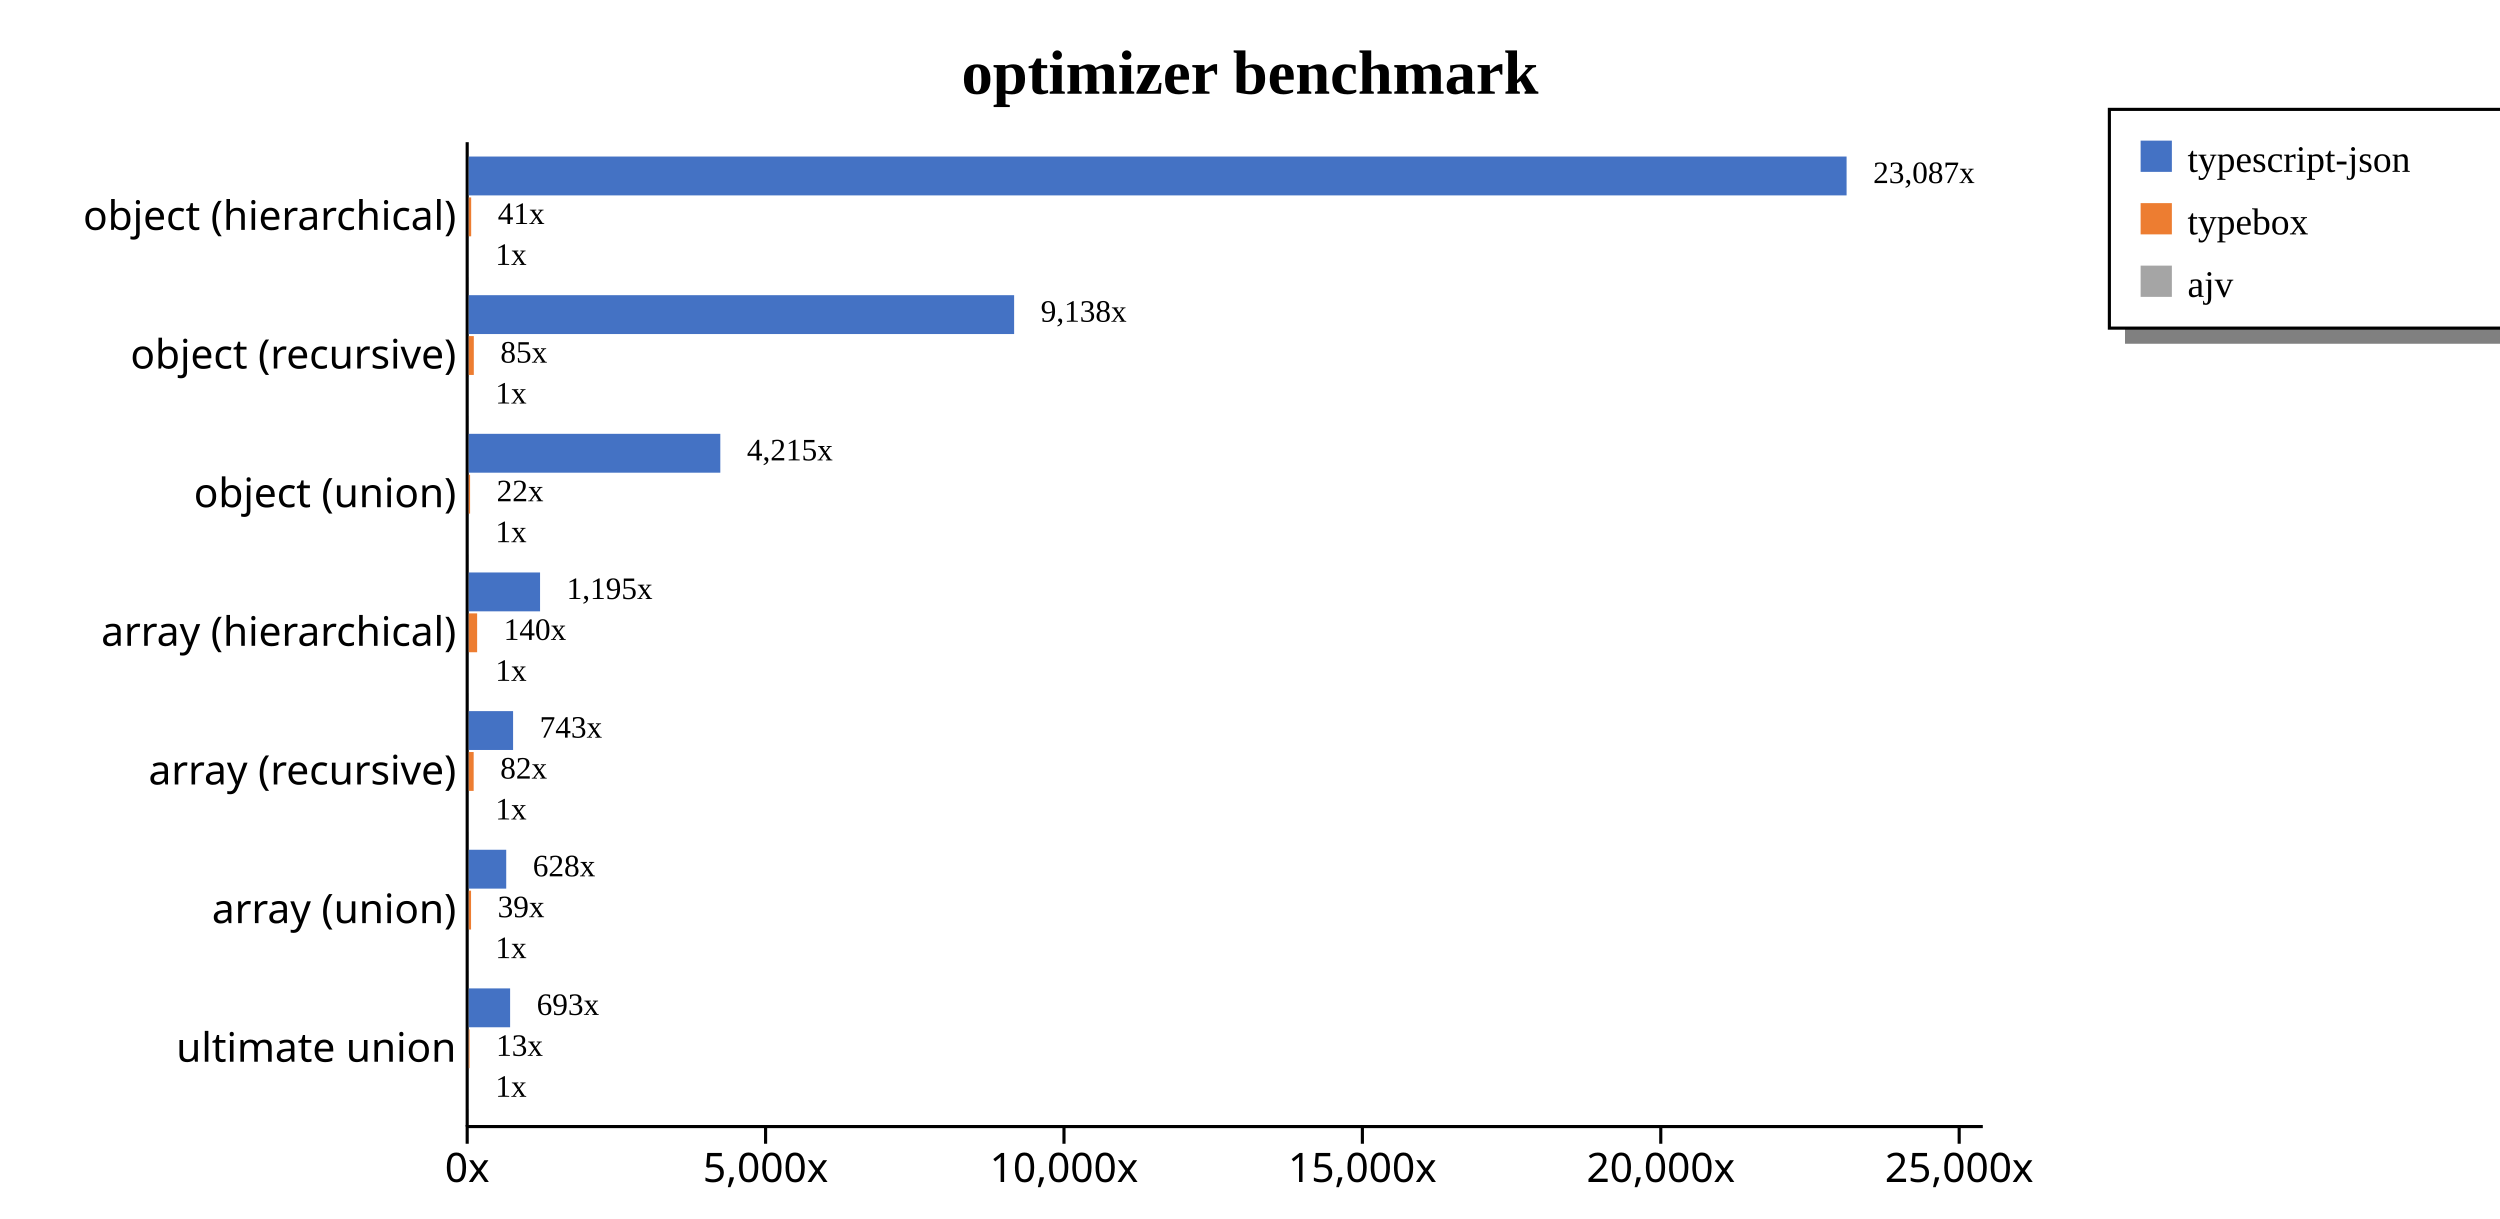
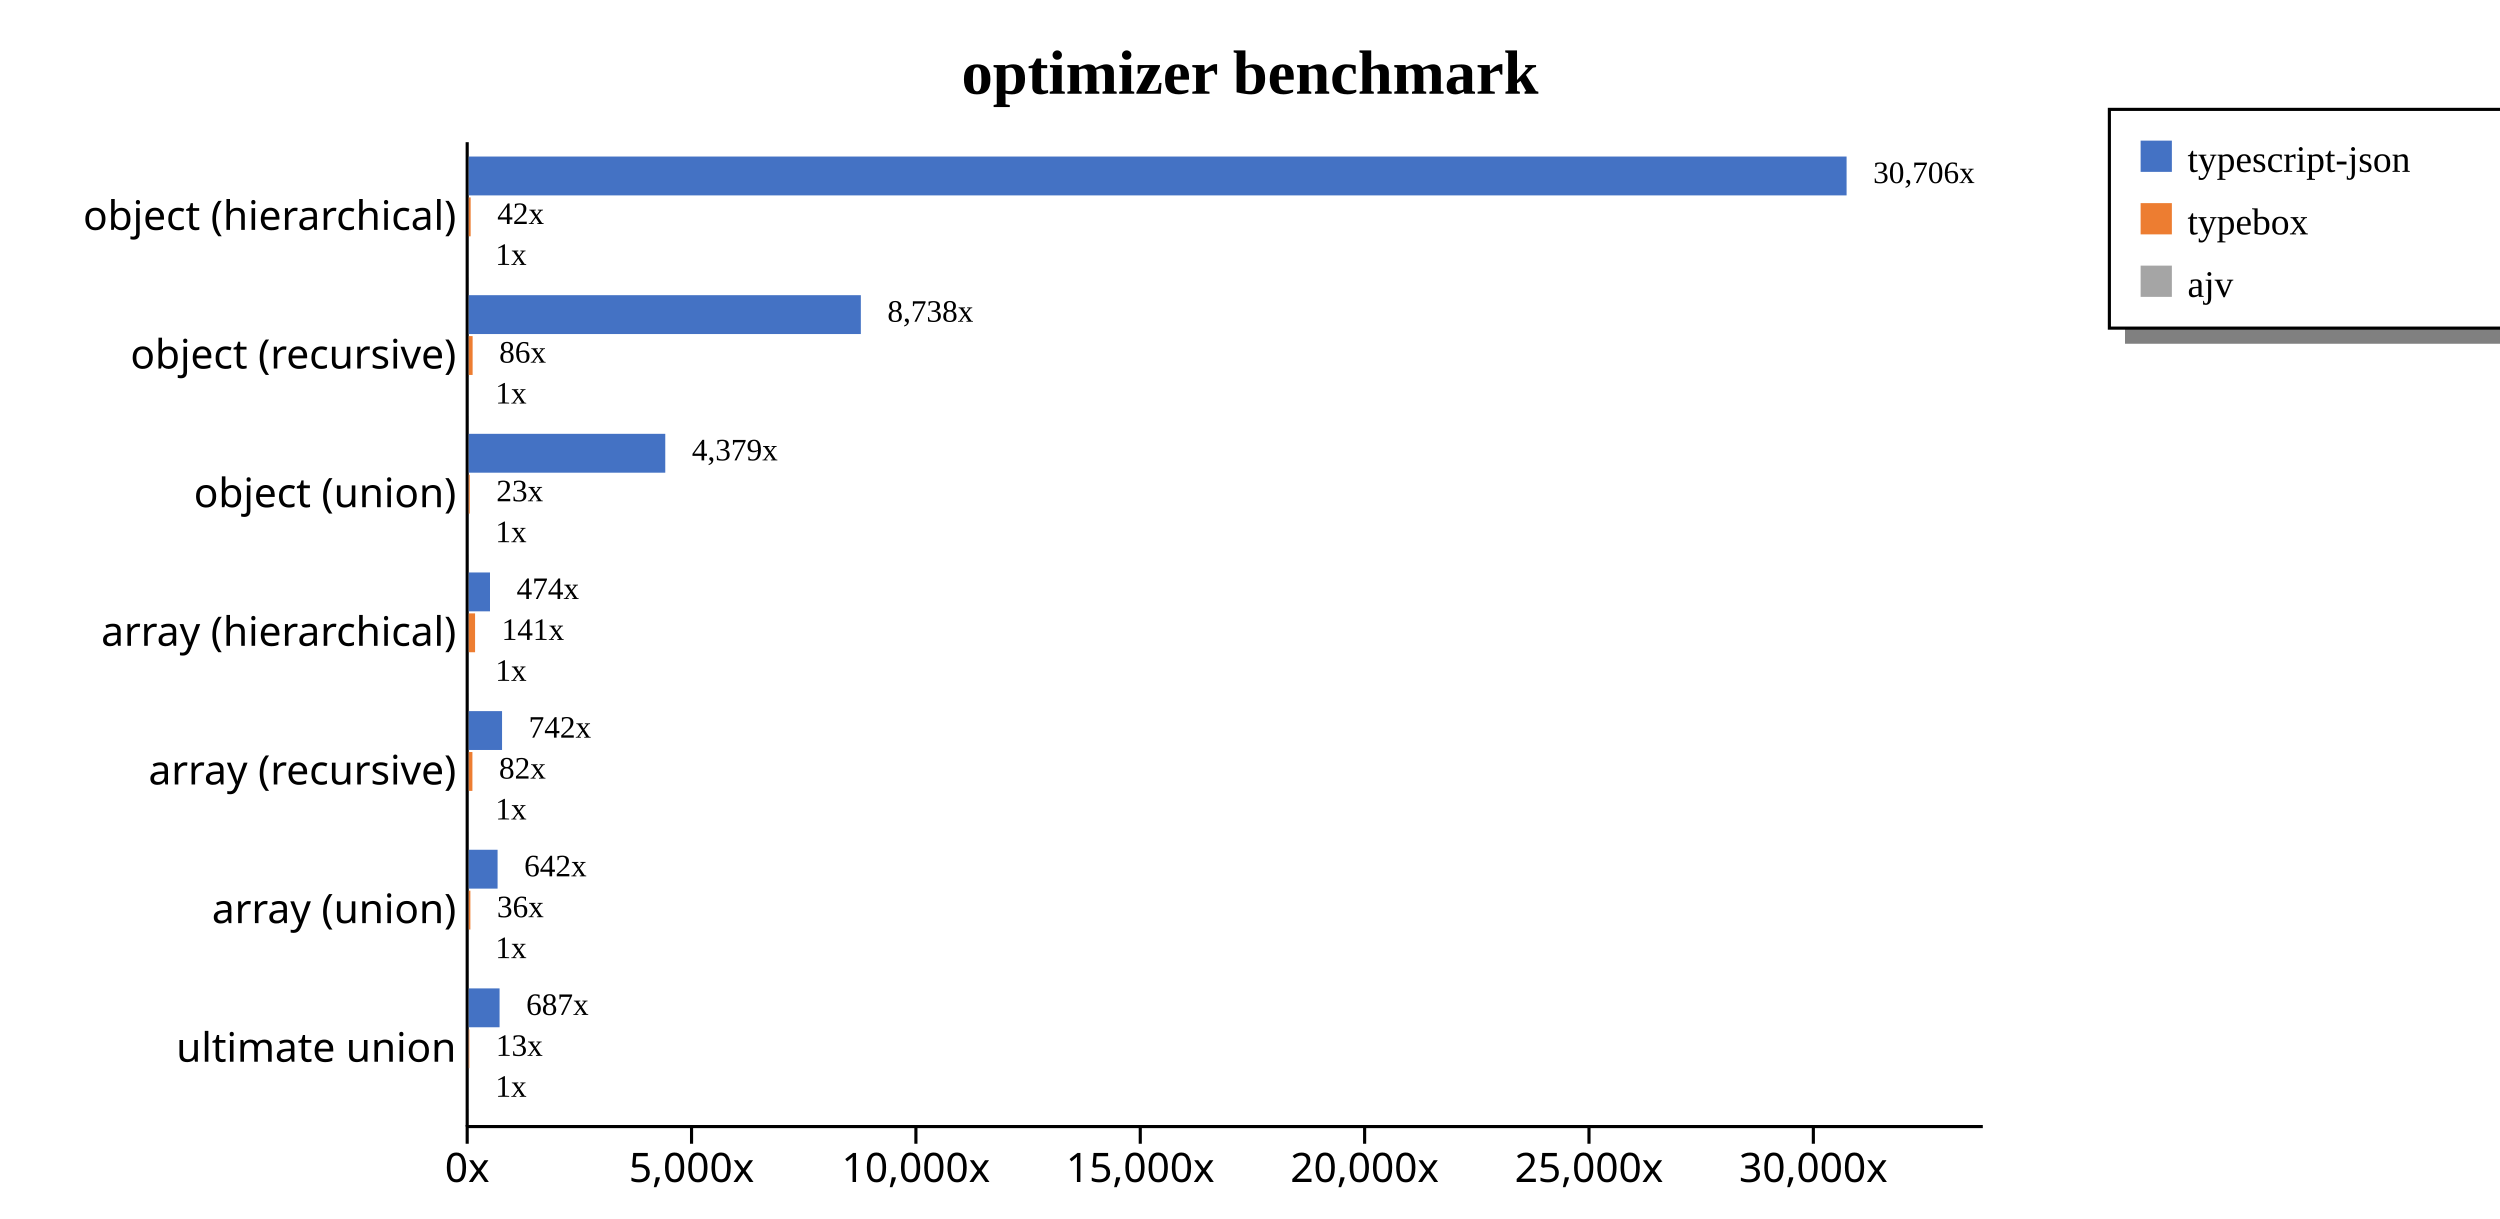
<svg xmlns="http://www.w3.org/2000/svg" width="800" height="390" style="background-color: white;">
  <g class="y axis" transform="translate(149,45)" fill="none" font-size="10" font-family="sans-serif" text-anchor="end" style="font-size: 13px;">
    <path class="domain" stroke="currentColor" d="M0.5,0.5V315.5" />
    <g class="tick" opacity="1" transform="translate(0,24.40141)" style="font-size: 13px;">
      <line stroke="currentColor" x2="0" />
      <text fill="currentColor" x="-3" dy="0.32em">object (hierarchical)    </text>
    </g>
    <g class="tick" opacity="1" transform="translate(0,68.76761)" style="font-size: 13px;">
      <line stroke="currentColor" x2="0" />
      <text fill="currentColor" x="-3" dy="0.32em">object (recursive)    </text>
    </g>
    <g class="tick" opacity="1" transform="translate(0,113.1338)" style="font-size: 13px;">
      <line stroke="currentColor" x2="0" />
      <text fill="currentColor" x="-3" dy="0.32em">object (union)    </text>
    </g>
    <g class="tick" opacity="1" transform="translate(0,157.5)" style="font-size: 13px;">
      <line stroke="currentColor" x2="0" />
      <text fill="currentColor" x="-3" dy="0.32em">array (hierarchical)    </text>
    </g>
    <g class="tick" opacity="1" transform="translate(0,201.8662)" style="font-size: 13px;">
      <line stroke="currentColor" x2="0" />
      <text fill="currentColor" x="-3" dy="0.32em">array (recursive)    </text>
    </g>
    <g class="tick" opacity="1" transform="translate(0,246.2324)" style="font-size: 13px;">
      <line stroke="currentColor" x2="0" />
      <text fill="currentColor" x="-3" dy="0.32em">array (union)    </text>
    </g>
    <g class="tick" opacity="1" transform="translate(0,290.5986)" style="font-size: 13px;">
      <line stroke="currentColor" x2="0" />
      <text fill="currentColor" x="-3" dy="0.32em">ultimate union    </text>
    </g>
  </g>
  <g class="x axis" transform="translate(149,360)" fill="none" font-size="10" font-family="sans-serif" text-anchor="middle" style="font-size: 13px;">
    <path class="domain" stroke="currentColor" d="M0.5,0.5H485.5" />
    <g class="tick" opacity="1" transform="translate(0.5,0)" style="font-size: 13px;">
      <line stroke="currentColor" y2="6" />
      <text fill="currentColor" y="9" dy="0.71em">0x</text>
    </g>
-     <g class="tick" opacity="1" transform="translate(95.98725,0)" style="font-size: 13px;">
+     <g class="tick" opacity="1" transform="translate(72.29516,0)" style="font-size: 13px;">
      <line stroke="currentColor" y2="6" />
      <text fill="currentColor" y="9" dy="0.71em">5,000x</text>
    </g>
-     <g class="tick" opacity="1" transform="translate(191.4745,0)" style="font-size: 13px;">
+     <g class="tick" opacity="1" transform="translate(144.0903,0)" style="font-size: 13px;">
      <line stroke="currentColor" y2="6" />
      <text fill="currentColor" y="9" dy="0.71em">10,000x</text>
    </g>
-     <g class="tick" opacity="1" transform="translate(286.9617,0)" style="font-size: 13px;">
+     <g class="tick" opacity="1" transform="translate(215.8855,0)" style="font-size: 13px;">
      <line stroke="currentColor" y2="6" />
      <text fill="currentColor" y="9" dy="0.71em">15,000x</text>
    </g>
-     <g class="tick" opacity="1" transform="translate(382.449,0)" style="font-size: 13px;">
+     <g class="tick" opacity="1" transform="translate(287.6807,0)" style="font-size: 13px;">
      <line stroke="currentColor" y2="6" />
      <text fill="currentColor" y="9" dy="0.71em">20,000x</text>
    </g>
-     <g class="tick" opacity="1" transform="translate(477.9362,0)" style="font-size: 13px;">
+     <g class="tick" opacity="1" transform="translate(359.4758,0)" style="font-size: 13px;">
      <line stroke="currentColor" y2="6" />
      <text fill="currentColor" y="9" dy="0.71em">25,000x</text>
+     </g>
+     <g class="tick" opacity="1" transform="translate(431.271,0)" style="font-size: 13px;">
+       <line stroke="currentColor" y2="6" />
+       <text fill="currentColor" y="9" dy="0.71em">30,000x</text>
    </g>
  </g>
  <text transform="translate(400, 30)" style="text-anchor: middle; font-size: 20px; font-weight: bold;">optimizer benchmark</text>
  <rect x="680" y="105" width="200" height="5" fill="gray" />
  <rect x="675" y="35" width="200" height="70" fill="none" stroke="black" />
  <rect x="685" y="45" width="10" height="10" style="fill: #4472c4;" />
  <text x="700" y="55" style="font-size: 12px;">typescript-json</text>
  <rect x="685" y="65" width="10" height="10" style="fill: #ed7d31;" />
  <text x="700" y="75" style="font-size: 12px;">typebox</text>
  <rect x="685" y="85" width="10" height="10" style="fill: #a5a5a5;" />
  <text x="700" y="95" style="font-size: 12px;">ajv</text>
  <g style="font-size: 13px;">
    <g style="font-size: 13px;">
      <rect x="150" y="50.091" width="440.909" height="12.437" fill="#4472c4" />
-       <rect x="150" y="63.183" width="0.777" height="12.437" fill="#ed7d31" />
-       <rect x="150" y="76.275" width="0.019" height="12.437" fill="#a5a5a5" />
-       <text class="label" x="599.409" y="58.591" font-size="10px">23,087x</text>
-       <text class="label" x="159.277" y="71.683" font-size="10px">41x</text>
-       <text class="label" x="158.519" y="84.775" font-size="10px">1x</text>
+       <rect x="150" y="63.183" width="0.609" height="12.437" fill="#ed7d31" />
+       <rect x="150" y="76.275" width="0.014" height="12.437" fill="#a5a5a5" />
+       <text class="label" x="599.409" y="58.591" font-size="10px">30,706x</text>
+       <text class="label" x="159.109" y="71.683" font-size="10px">42x</text>
+       <text class="label" x="158.514" y="84.775" font-size="10px">1x</text>
+       <text class="label" x="595.909" y="60.091" font-size="8px" />
+       <text class="label" x="155.609" y="73.183" font-size="8px" />
+       <text class="label" x="155.014" y="86.275" font-size="8px" />
    </g>
    <g style="font-size: 13px;">
-       <rect x="150" y="94.457" width="174.52" height="12.437" fill="#4472c4" />
-       <rect x="150" y="107.549" width="1.619" height="12.437" fill="#ed7d31" />
-       <rect x="150" y="120.641" width="0.019" height="12.437" fill="#a5a5a5" />
-       <text class="label" x="333.02" y="102.957" font-size="10px">9,138x</text>
-       <text class="label" x="160.119" y="116.049" font-size="10px">85x</text>
-       <text class="label" x="158.519" y="129.141" font-size="10px">1x</text>
+       <rect x="150" y="94.457" width="125.469" height="12.437" fill="#4472c4" />
+       <rect x="150" y="107.549" width="1.24" height="12.437" fill="#ed7d31" />
+       <rect x="150" y="120.641" width="0.014" height="12.437" fill="#a5a5a5" />
+       <text class="label" x="283.969" y="102.957" font-size="10px">8,738x</text>
+       <text class="label" x="159.74" y="116.049" font-size="10px">86x</text>
+       <text class="label" x="158.514" y="129.141" font-size="10px">1x</text>
+       <text class="label" x="280.469" y="104.457" font-size="8px" />
+       <text class="label" x="156.24" y="117.549" font-size="8px" />
+       <text class="label" x="155.014" y="130.641" font-size="8px" />
    </g>
    <g style="font-size: 13px;">
-       <rect x="150" y="138.824" width="80.499" height="12.437" fill="#4472c4" />
-       <rect x="150" y="151.915" width="0.427" height="12.437" fill="#ed7d31" />
-       <rect x="150" y="165.007" width="0.019" height="12.437" fill="#a5a5a5" />
-       <text class="label" x="238.999" y="147.324" font-size="10px">4,215x</text>
-       <text class="label" x="158.927" y="160.415" font-size="10px">22x</text>
-       <text class="label" x="158.519" y="173.507" font-size="10px">1x</text>
+       <rect x="150" y="138.824" width="62.885" height="12.437" fill="#4472c4" />
+       <rect x="150" y="151.915" width="0.324" height="12.437" fill="#ed7d31" />
+       <rect x="150" y="165.007" width="0.014" height="12.437" fill="#a5a5a5" />
+       <text class="label" x="221.385" y="147.324" font-size="10px">4,379x</text>
+       <text class="label" x="158.824" y="160.415" font-size="10px">23x</text>
+       <text class="label" x="158.514" y="173.507" font-size="10px">1x</text>
+       <text class="label" x="217.885" y="148.824" font-size="8px" />
+       <text class="label" x="155.324" y="161.915" font-size="8px" />
+       <text class="label" x="155.014" y="175.007" font-size="8px" />
    </g>
    <g style="font-size: 13px;">
-       <rect x="150" y="183.19" width="22.819" height="12.437" fill="#4472c4" />
-       <rect x="150" y="196.281" width="2.683" height="12.437" fill="#ed7d31" />
-       <rect x="150" y="209.373" width="0.019" height="12.437" fill="#a5a5a5" />
-       <text class="label" x="181.319" y="191.69" font-size="10px">1,195x</text>
-       <text class="label" x="161.183" y="204.781" font-size="10px">140x</text>
-       <text class="label" x="158.519" y="217.873" font-size="10px">1x</text>
+       <rect x="150" y="183.19" width="6.8" height="12.437" fill="#4472c4" />
+       <rect x="150" y="196.281" width="2.024" height="12.437" fill="#ed7d31" />
+       <rect x="150" y="209.373" width="0.014" height="12.437" fill="#a5a5a5" />
+       <text class="label" x="165.3" y="191.69" font-size="10px">474x</text>
+       <text class="label" x="160.524" y="204.781" font-size="10px">141x</text>
+       <text class="label" x="158.514" y="217.873" font-size="10px">1x</text>
+       <text class="label" x="161.8" y="193.19" font-size="8px" />
+       <text class="label" x="157.024" y="206.281" font-size="8px" />
+       <text class="label" x="155.014" y="219.373" font-size="8px" />
    </g>
    <g style="font-size: 13px;">
-       <rect x="150" y="227.556" width="14.186" height="12.437" fill="#4472c4" />
-       <rect x="150" y="240.648" width="1.574" height="12.437" fill="#ed7d31" />
-       <rect x="150" y="253.739" width="0.019" height="12.437" fill="#a5a5a5" />
-       <text class="label" x="172.686" y="236.056" font-size="10px">743x</text>
-       <text class="label" x="160.074" y="249.148" font-size="10px">82x</text>
-       <text class="label" x="158.519" y="262.239" font-size="10px">1x</text>
+       <rect x="150" y="227.556" width="10.656" height="12.437" fill="#4472c4" />
+       <rect x="150" y="240.648" width="1.173" height="12.437" fill="#ed7d31" />
+       <rect x="150" y="253.739" width="0.014" height="12.437" fill="#a5a5a5" />
+       <text class="label" x="169.156" y="236.056" font-size="10px">742x</text>
+       <text class="label" x="159.673" y="249.148" font-size="10px">82x</text>
+       <text class="label" x="158.514" y="262.239" font-size="10px">1x</text>
+       <text class="label" x="165.656" y="237.556" font-size="8px" />
+       <text class="label" x="156.173" y="250.648" font-size="8px" />
+       <text class="label" x="155.014" y="263.739" font-size="8px" />
    </g>
    <g style="font-size: 13px;">
-       <rect x="150" y="271.922" width="11.991" height="12.437" fill="#4472c4" />
-       <rect x="150" y="285.014" width="0.737" height="12.437" fill="#ed7d31" />
-       <rect x="150" y="298.106" width="0.019" height="12.437" fill="#a5a5a5" />
-       <text class="label" x="170.491" y="280.422" font-size="10px">628x</text>
-       <text class="label" x="159.237" y="293.514" font-size="10px">39x</text>
-       <text class="label" x="158.519" y="306.606" font-size="10px">1x</text>
+       <rect x="150" y="271.922" width="9.226" height="12.437" fill="#4472c4" />
+       <rect x="150" y="285.014" width="0.521" height="12.437" fill="#ed7d31" />
+       <rect x="150" y="298.106" width="0.014" height="12.437" fill="#a5a5a5" />
+       <text class="label" x="167.726" y="280.422" font-size="10px">642x</text>
+       <text class="label" x="159.021" y="293.514" font-size="10px">36x</text>
+       <text class="label" x="158.514" y="306.606" font-size="10px">1x</text>
+       <text class="label" x="164.226" y="281.922" font-size="8px" />
+       <text class="label" x="155.521" y="295.014" font-size="8px" />
+       <text class="label" x="155.014" y="308.106" font-size="8px" />
    </g>
    <g style="font-size: 13px;">
-       <rect x="150" y="316.288" width="13.236" height="12.437" fill="#4472c4" />
-       <rect x="150" y="329.38" width="0.253" height="12.437" fill="#ed7d31" />
-       <rect x="150" y="342.472" width="0.019" height="12.437" fill="#a5a5a5" />
-       <text class="label" x="171.736" y="324.788" font-size="10px">693x</text>
-       <text class="label" x="158.753" y="337.88" font-size="10px">13x</text>
-       <text class="label" x="158.519" y="350.972" font-size="10px">1x</text>
+       <rect x="150" y="316.288" width="9.862" height="12.437" fill="#4472c4" />
+       <rect x="150" y="329.38" width="0.19" height="12.437" fill="#ed7d31" />
+       <rect x="150" y="342.472" width="0.014" height="12.437" fill="#a5a5a5" />
+       <text class="label" x="168.362" y="324.788" font-size="10px">687x</text>
+       <text class="label" x="158.69" y="337.88" font-size="10px">13x</text>
+       <text class="label" x="158.514" y="350.972" font-size="10px">1x</text>
+       <text class="label" x="164.862" y="326.288" font-size="8px" />
+       <text class="label" x="155.19" y="339.38" font-size="8px" />
+       <text class="label" x="155.014" y="352.472" font-size="8px" />
    </g>
  </g>
</svg>
